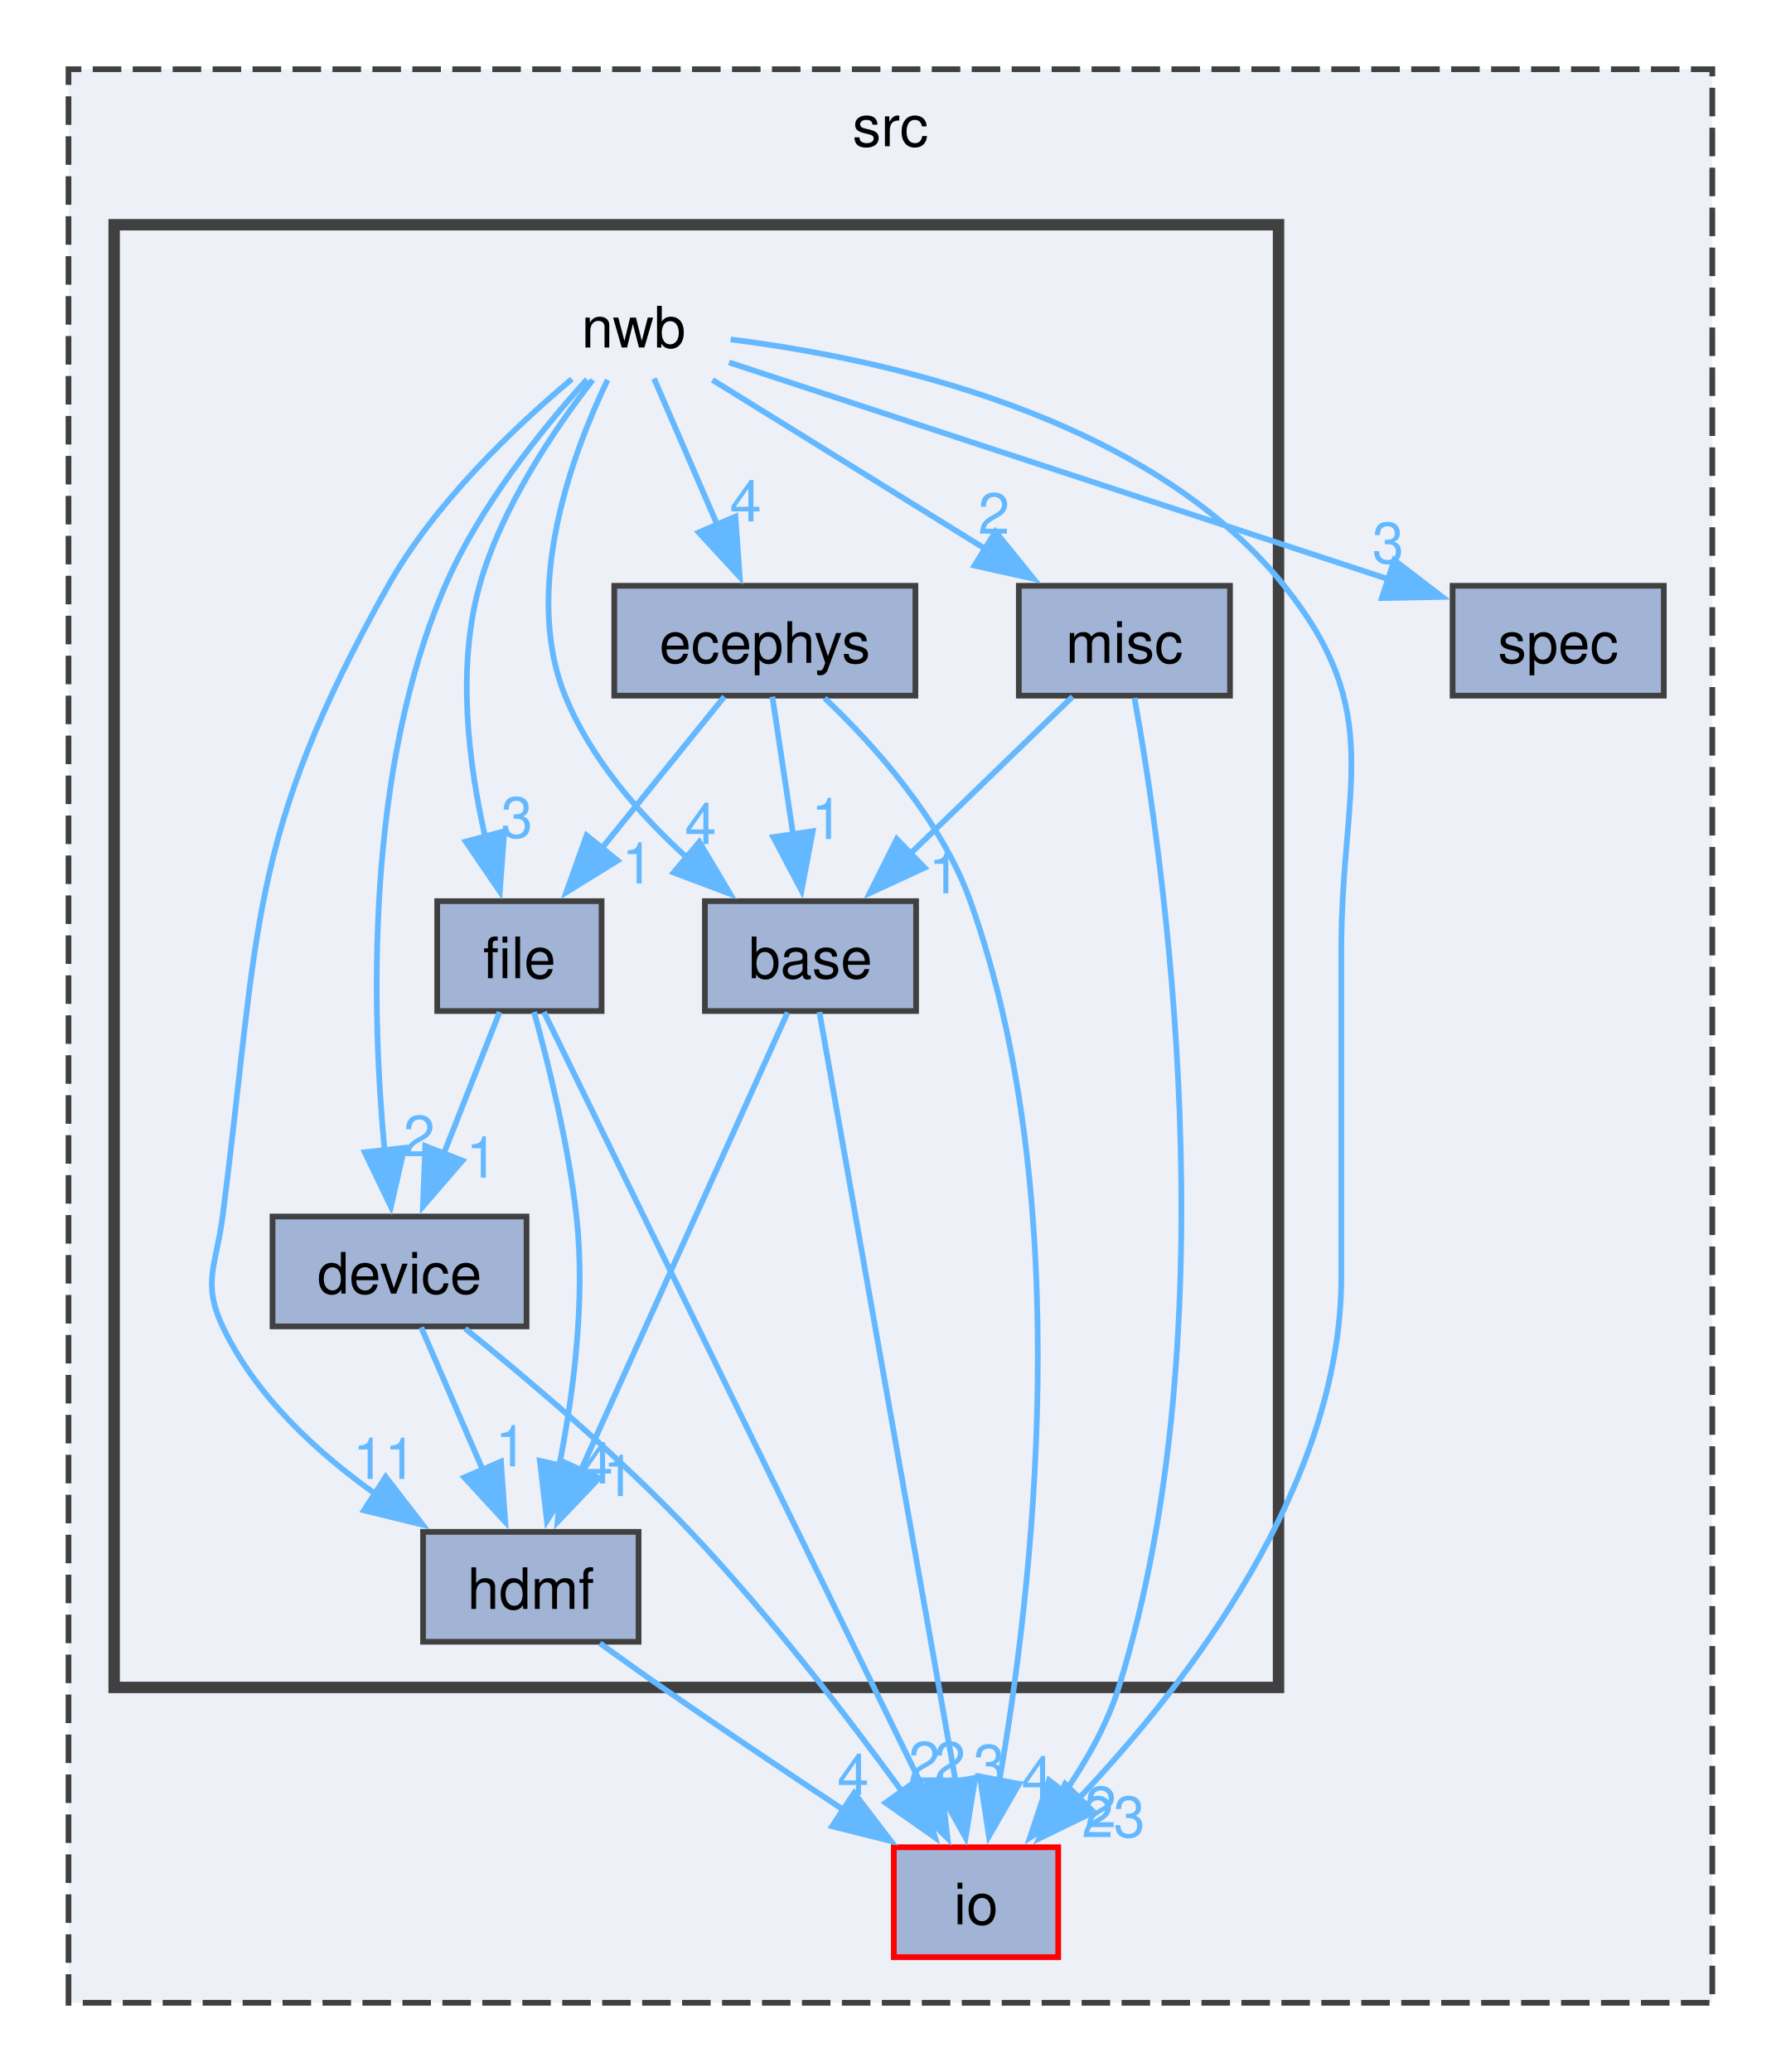
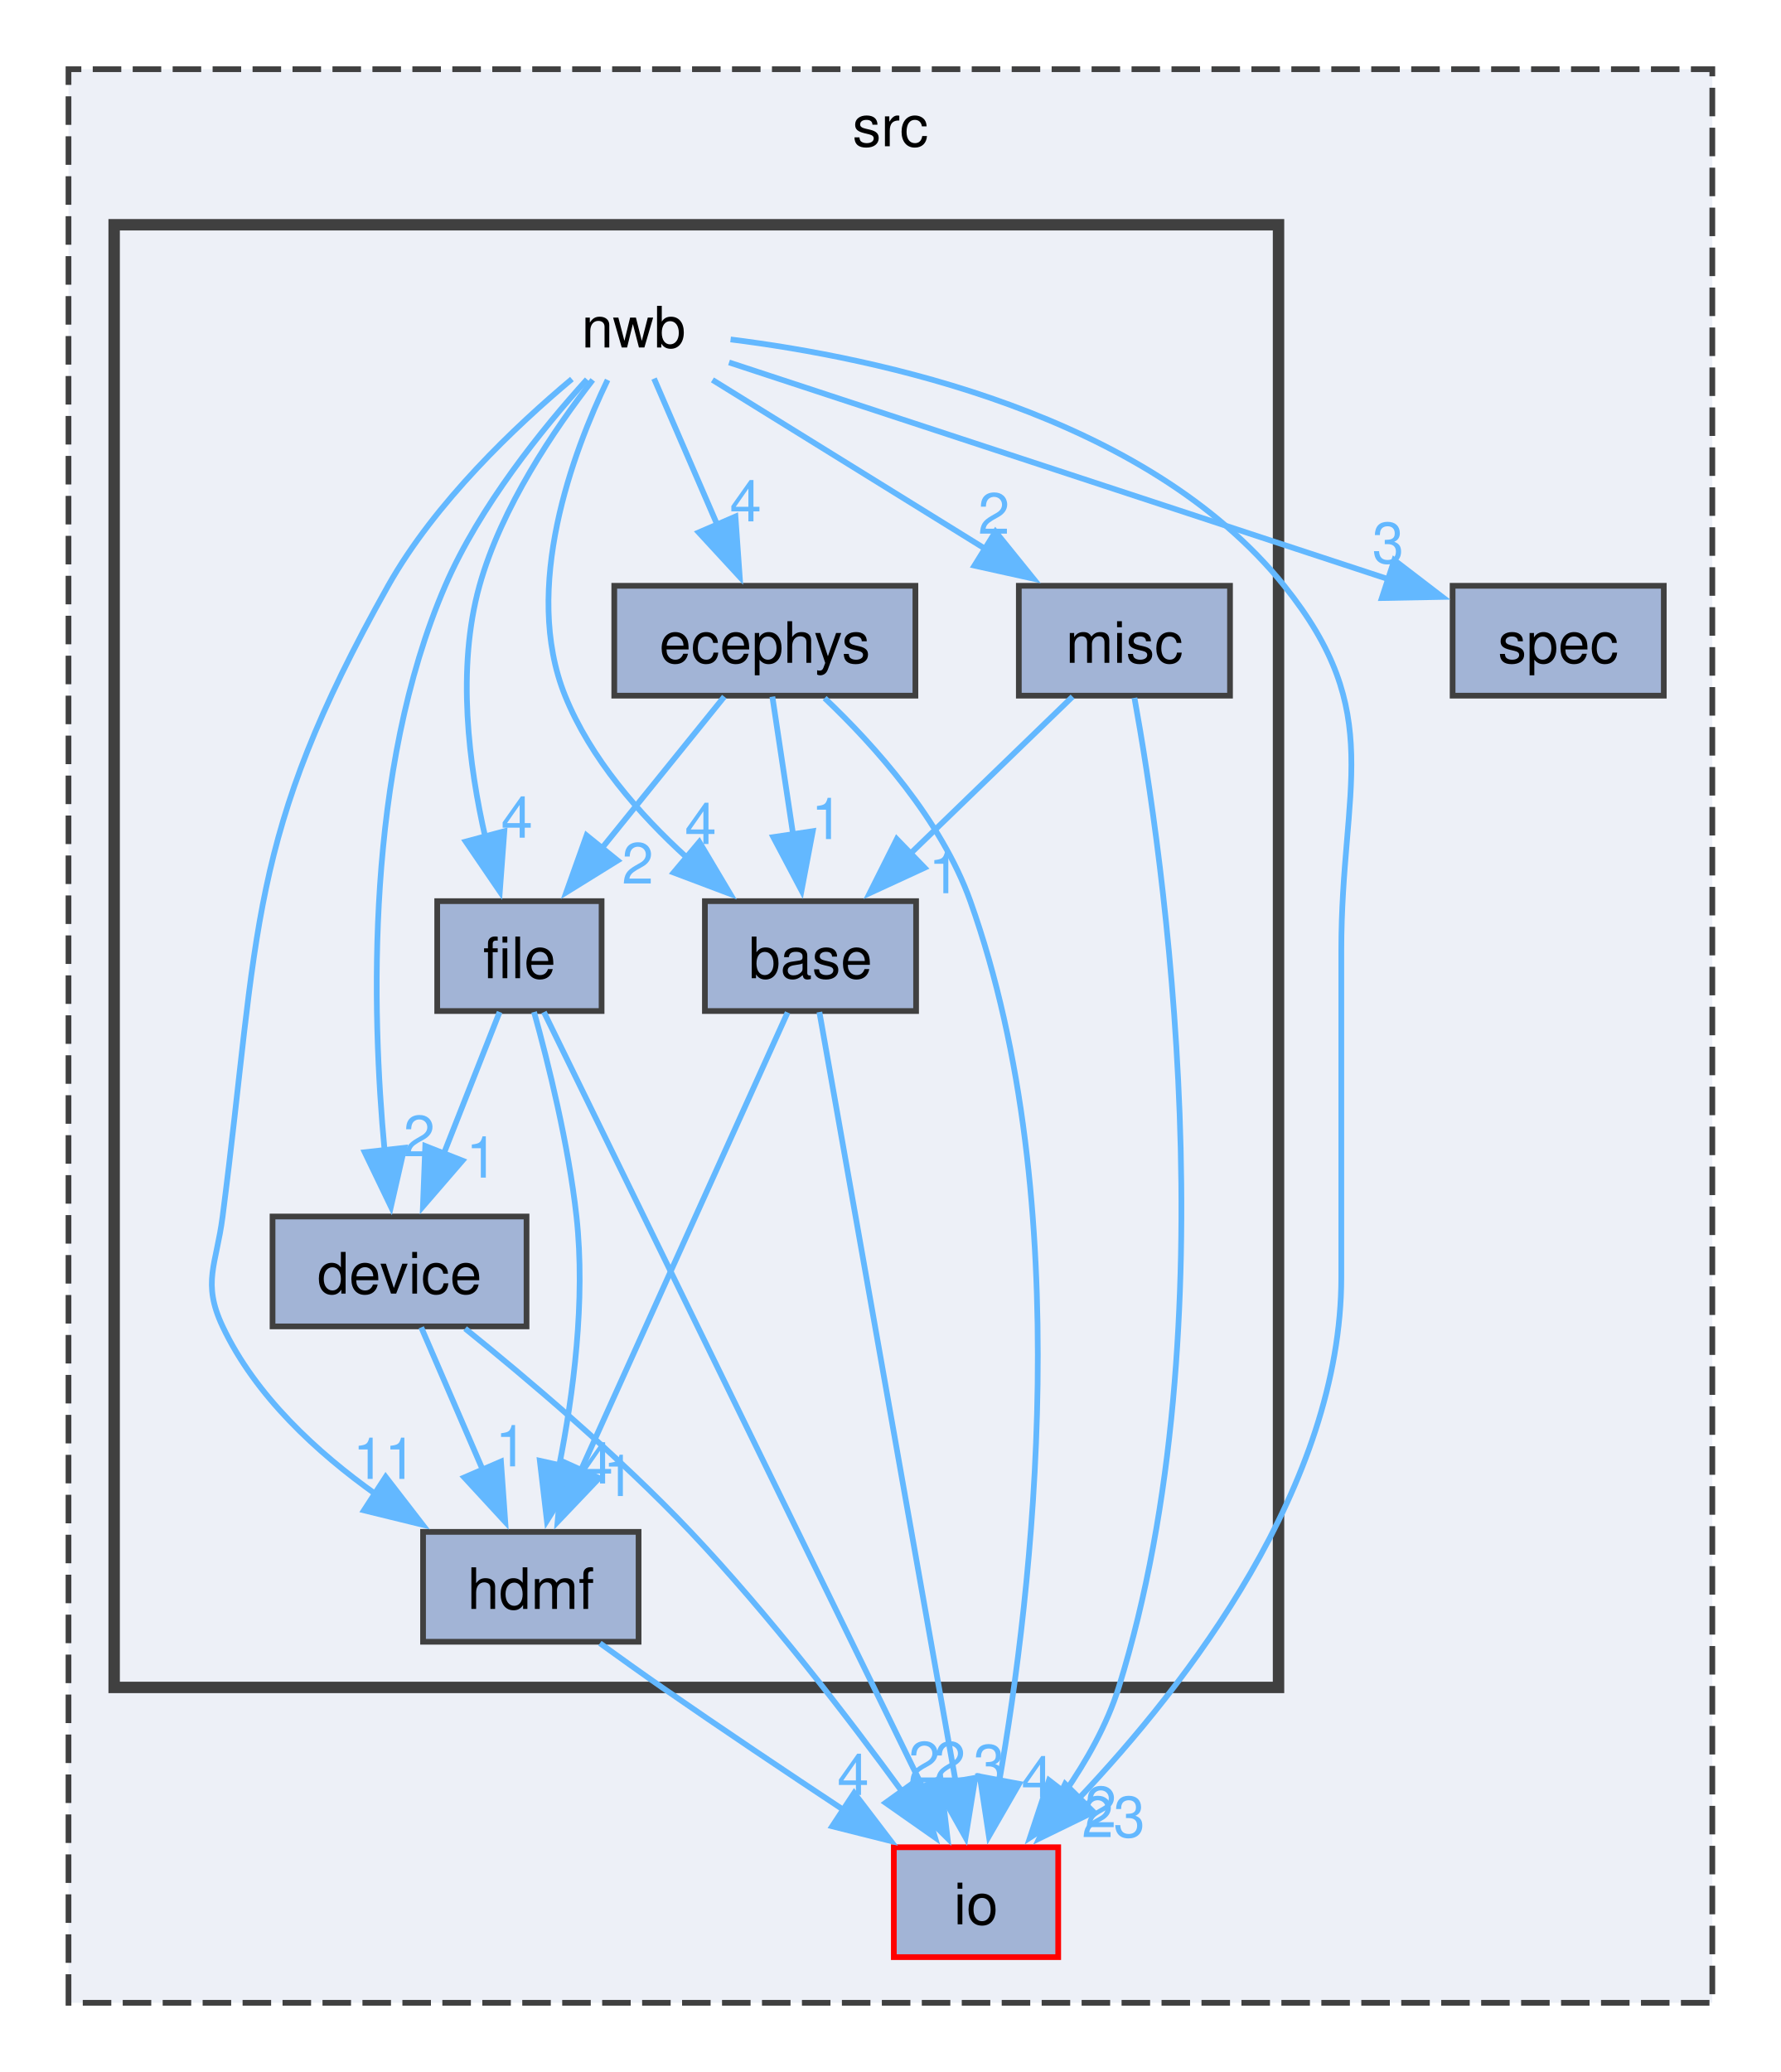
<svg xmlns="http://www.w3.org/2000/svg" xmlns:xlink="http://www.w3.org/1999/xlink" width="312pt" height="363pt" viewBox="0.00 0.00 312.00 362.75">
  <g id="graph0" class="graph" transform="scale(1 1) rotate(0) translate(4 358.75)">
    <g id="clust1" class="cluster">
      <g id="a_clust1">
        <a xlink:href="dir_68267d1309a1af8e8297ef4c3efbcdba.html" target="_top" xlink:title="src">
          <polygon fill="#edf0f7" stroke="#404040" stroke-dasharray="5,2" points="8,-8 8,-346.75 296,-346.75 296,-8 8,-8" />
          <text text-anchor="middle" x="152" y="-333.25" font-family="Helvetica,sans-Serif" font-size="10.00">src</text>
        </a>
      </g>
    </g>
    <g id="clust2" class="cluster">
      <g id="a_clust2">
        <a xlink:href="dir_3875c1e54b4d5fadc95eea4e5fdc191f.html" target="_top">
          <polygon fill="#edf0f7" stroke="#404040" stroke-width="2" points="16,-63.25 16,-319.5 220,-319.5 220,-63.25 16,-63.25" />
        </a>
      </g>
    </g>
    <g id="node1" class="node">
      <g id="a_node1">
        <a xlink:href="dir_c184e51c84f2c3f0345bbc8a0d75d3e1.html" target="_top" xlink:title="io">
          <polygon fill="#a2b4d6" stroke="red" points="181.4,-35.25 152.6,-35.25 152.6,-16 181.4,-16 181.4,-35.25" />
          <text text-anchor="middle" x="167" y="-21.75" font-family="Helvetica,sans-Serif" font-size="10.00">io</text>
        </a>
      </g>
    </g>
    <g id="node2" class="node">
      <g id="a_node2">
        <a xlink:href="dir_f7b006e91d0dca03ab8c40dbc00ee65e.html" target="_top" xlink:title="spec">
          <polygon fill="#a2b4d6" stroke="#404040" points="287.5,-256.25 250.5,-256.25 250.5,-237 287.5,-237 287.5,-256.25" />
          <text text-anchor="middle" x="269" y="-242.75" font-family="Helvetica,sans-Serif" font-size="10.00">spec</text>
        </a>
      </g>
    </g>
    <g id="node3" class="node">
      <text text-anchor="middle" x="107" y="-298" font-family="Helvetica,sans-Serif" font-size="10.00">nwb</text>
    </g>
    <g id="edge5" class="edge">
      <g id="a_edge5">
        <a xlink:href="dir_000011_000009.html" target="_top">
          <path fill="none" stroke="#63b8ff" d="M124,-299.41C149.38,-296.24 196.78,-286.41 221,-256.25 238.99,-233.84 231,-221.11 231,-192.38 231,-192.38 231,-192.38 231,-135.12 231,-98.71 203.93,-63.77 185,-43.79" />
          <polygon fill="#63b8ff" stroke="#63b8ff" points="187.59,-41.43 178.06,-36.78 182.61,-46.35 187.59,-41.43" />
        </a>
      </g>
      <g id="a_edge5-headlabel">
        <a xlink:href="dir_000011_000009.html" target="_top" xlink:title="23">
          <text text-anchor="middle" x="191.07" y="-37.03" font-family="Helvetica,sans-Serif" font-size="10.00" fill="#63b8ff">23</text>
        </a>
      </g>
    </g>
    <g id="edge7" class="edge">
      <g id="a_edge7">
        <a xlink:href="dir_000011_000013.html" target="_top">
          <path fill="none" stroke="#63b8ff" d="M123.73,-295.38C151.04,-286.4 205.55,-268.48 239.48,-257.33" />
          <polygon fill="#63b8ff" stroke="#63b8ff" points="240.28,-260.75 248.69,-254.3 238.1,-254.1 240.28,-260.75" />
        </a>
      </g>
      <g id="a_edge7-headlabel">
        <a xlink:href="dir_000011_000013.html" target="_top" xlink:title="3">
          <text text-anchor="middle" x="239.19" y="-260.22" font-family="Helvetica,sans-Serif" font-size="10.00" fill="#63b8ff">3</text>
        </a>
      </g>
    </g>
    <g id="node4" class="node">
      <g id="a_node4">
        <a xlink:href="dir_2c5b7fd6b972088aa6b0c8b33452cfb2.html" target="_top" xlink:title="base">
          <polygon fill="#a2b4d6" stroke="#404040" points="156.5,-201 119.5,-201 119.5,-181.75 156.5,-181.75 156.5,-201" />
          <text text-anchor="middle" x="138" y="-187.5" font-family="Helvetica,sans-Serif" font-size="10.00">base</text>
        </a>
      </g>
    </g>
    <g id="edge2" class="edge">
      <g id="a_edge2">
        <a xlink:href="dir_000011_000000.html" target="_top">
          <path fill="none" stroke="#63b8ff" d="M102.45,-292.31C96.42,-279.76 87.4,-255.84 95,-237 99.43,-226.01 108.01,-216.21 116.35,-208.62" />
          <polygon fill="#63b8ff" stroke="#63b8ff" points="118.52,-211.37 123.93,-202.27 114.02,-206.01 118.52,-211.37" />
        </a>
      </g>
      <g id="a_edge2-headlabel">
        <a xlink:href="dir_000011_000000.html" target="_top" xlink:title="4">
          <text text-anchor="middle" x="118.75" y="-211.01" font-family="Helvetica,sans-Serif" font-size="10.00" fill="#63b8ff">4</text>
        </a>
      </g>
    </g>
    <g id="node5" class="node">
      <g id="a_node5">
        <a xlink:href="dir_768b474e02849cb20a8de3864ffdf8c9.html" target="_top" xlink:title="device">
          <polygon fill="#a2b4d6" stroke="#404040" points="88.25,-145.75 43.75,-145.75 43.75,-126.5 88.25,-126.5 88.25,-145.75" />
          <text text-anchor="middle" x="66" y="-132.25" font-family="Helvetica,sans-Serif" font-size="10.00">device</text>
        </a>
      </g>
    </g>
    <g id="edge4" class="edge">
      <g id="a_edge4">
        <a xlink:href="dir_000011_000003.html" target="_top">
          <path fill="none" stroke="#63b8ff" d="M98.85,-292.41C91.19,-283.95 80.04,-270.23 74,-256.25 59.99,-223.83 61.09,-181.8 63.38,-157.31" />
          <polygon fill="#63b8ff" stroke="#63b8ff" points="66.85,-157.79 64.49,-147.47 59.9,-157.01 66.85,-157.79" />
        </a>
      </g>
      <g id="a_edge4-headlabel">
        <a xlink:href="dir_000011_000003.html" target="_top" xlink:title="2">
          <text text-anchor="middle" x="69.44" y="-156.3" font-family="Helvetica,sans-Serif" font-size="10.00" fill="#63b8ff">2</text>
        </a>
      </g>
    </g>
    <g id="node6" class="node">
      <g id="a_node6">
        <a xlink:href="dir_233c518972f8f5648ed7849c4d3f4524.html" target="_top" xlink:title="ecephys">
          <polygon fill="#a2b4d6" stroke="#404040" points="156.38,-256.25 103.62,-256.25 103.62,-237 156.38,-237 156.38,-256.25" />
          <text text-anchor="middle" x="130" y="-242.75" font-family="Helvetica,sans-Serif" font-size="10.00">ecephys</text>
        </a>
      </g>
    </g>
    <g id="edge1" class="edge">
      <g id="a_edge1">
        <a xlink:href="dir_000011_000005.html" target="_top">
          <path fill="none" stroke="#63b8ff" d="M110.59,-292.55C113.55,-285.72 117.84,-275.77 121.65,-266.97" />
          <polygon fill="#63b8ff" stroke="#63b8ff" points="124.85,-268.38 125.6,-257.81 118.42,-265.6 124.85,-268.38" />
        </a>
      </g>
      <g id="a_edge1-headlabel">
        <a xlink:href="dir_000011_000005.html" target="_top" xlink:title="4">
          <text text-anchor="middle" x="126.63" y="-267.54" font-family="Helvetica,sans-Serif" font-size="10.00" fill="#63b8ff">4</text>
        </a>
      </g>
    </g>
    <g id="node7" class="node">
      <g id="a_node7">
        <a xlink:href="dir_f14b33441b8f3c4a1a213ba2de2e3c66.html" target="_top" xlink:title="file">
          <polygon fill="#a2b4d6" stroke="#404040" points="101.4,-201 72.6,-201 72.6,-181.75 101.4,-181.75 101.4,-201" />
          <text text-anchor="middle" x="87" y="-187.5" font-family="Helvetica,sans-Serif" font-size="10.00">file</text>
        </a>
      </g>
    </g>
    <g id="edge6" class="edge">
      <g id="a_edge6">
        <a xlink:href="dir_000011_000006.html" target="_top">
          <path fill="none" stroke="#63b8ff" d="M99.85,-292.32C93.23,-283.8 83.84,-270.03 80,-256.25 75.96,-241.76 78.12,-224.8 81.07,-212" />
          <polygon fill="#63b8ff" stroke="#63b8ff" points="84.36,-213.25 83.57,-202.69 77.6,-211.44 84.36,-213.25" />
        </a>
      </g>
      <g id="a_edge6-headlabel">
-         <a xlink:href="dir_000011_000006.html" target="_top" xlink:title="3">
-           <text text-anchor="middle" x="86.56" y="-212.12" font-family="Helvetica,sans-Serif" font-size="10.00" fill="#63b8ff">3</text>
+         <a xlink:href="dir_000011_000006.html" target="_top" xlink:title="4">
+           <text text-anchor="middle" x="86.56" y="-212.12" font-family="Helvetica,sans-Serif" font-size="10.00" fill="#63b8ff">4</text>
        </a>
      </g>
    </g>
    <g id="node8" class="node">
      <g id="a_node8">
        <a xlink:href="dir_42a4622eeadeb301e554ade53994b57b.html" target="_top" xlink:title="hdmf">
          <polygon fill="#a2b4d6" stroke="#404040" points="107.88,-90.5 70.12,-90.5 70.12,-71.25 107.88,-71.25 107.88,-90.5" />
          <text text-anchor="middle" x="89" y="-77" font-family="Helvetica,sans-Serif" font-size="10.00">hdmf</text>
        </a>
      </g>
    </g>
    <g id="edge3" class="edge">
      <g id="a_edge3">
        <a xlink:href="dir_000011_000008.html" target="_top">
          <path fill="none" stroke="#63b8ff" d="M96.2,-292.47C86.39,-284.25 72.22,-270.88 64,-256.25 39.14,-211.98 41.5,-196.11 35,-145.75 33.91,-137.26 31.36,-134.24 35,-126.5 40.71,-114.37 51.52,-104.41 61.97,-97" />
          <polygon fill="#63b8ff" stroke="#63b8ff" points="63.57,-100.14 70.05,-91.75 59.76,-94.27 63.57,-100.14" />
        </a>
      </g>
      <g id="a_edge3-headlabel">
        <a xlink:href="dir_000011_000008.html" target="_top" xlink:title="11">
          <text text-anchor="middle" x="63.38" y="-99.78" font-family="Helvetica,sans-Serif" font-size="10.00" fill="#63b8ff">11</text>
        </a>
      </g>
    </g>
    <g id="node9" class="node">
      <g id="a_node9">
        <a xlink:href="dir_f7e250f2dab84b749f9aab45f742d0c7.html" target="_top" xlink:title="misc">
          <polygon fill="#a2b4d6" stroke="#404040" points="211.5,-256.25 174.5,-256.25 174.5,-237 211.5,-237 211.5,-256.25" />
          <text text-anchor="middle" x="193" y="-242.75" font-family="Helvetica,sans-Serif" font-size="10.00">misc</text>
        </a>
      </g>
    </g>
    <g id="edge8" class="edge">
      <g id="a_edge8">
        <a xlink:href="dir_000011_000010.html" target="_top">
          <path fill="none" stroke="#63b8ff" d="M120.82,-292.32C133.75,-284.31 153.35,-272.18 168.86,-262.57" />
          <polygon fill="#63b8ff" stroke="#63b8ff" points="170.41,-265.73 177.07,-257.49 166.72,-259.78 170.41,-265.73" />
        </a>
      </g>
      <g id="a_edge8-headlabel">
        <a xlink:href="dir_000011_000010.html" target="_top" xlink:title="2">
          <text text-anchor="middle" x="170.13" y="-265.37" font-family="Helvetica,sans-Serif" font-size="10.00" fill="#63b8ff">2</text>
        </a>
      </g>
    </g>
    <g id="edge10" class="edge">
      <g id="a_edge10">
        <a xlink:href="dir_000000_000009.html" target="_top">
          <path fill="none" stroke="#63b8ff" d="M139.56,-181.57C144.06,-156.14 157.18,-82.1 163.5,-46.37" />
          <polygon fill="#63b8ff" stroke="#63b8ff" points="166.87,-47.42 165.17,-36.96 159.98,-46.2 166.87,-47.42" />
        </a>
      </g>
      <g id="a_edge10-headlabel">
        <a xlink:href="dir_000000_000009.html" target="_top" xlink:title="3">
          <text text-anchor="middle" x="169.3" y="-46.09" font-family="Helvetica,sans-Serif" font-size="10.00" fill="#63b8ff">3</text>
        </a>
      </g>
    </g>
    <g id="edge9" class="edge">
      <g id="a_edge9">
        <a xlink:href="dir_000000_000008.html" target="_top">
          <path fill="none" stroke="#63b8ff" d="M133.99,-181.5C126.09,-164.01 108.37,-124.77 97.68,-101.09" />
          <polygon fill="#63b8ff" stroke="#63b8ff" points="100.99,-99.93 93.69,-92.26 94.61,-102.81 100.99,-99.93" />
        </a>
      </g>
      <g id="a_edge9-headlabel">
        <a xlink:href="dir_000000_000008.html" target="_top" xlink:title="1">
          <text text-anchor="middle" x="104.44" y="-96.78" font-family="Helvetica,sans-Serif" font-size="10.00" fill="#63b8ff">1</text>
        </a>
      </g>
    </g>
    <g id="edge12" class="edge">
      <g id="a_edge12">
        <a xlink:href="dir_000003_000009.html" target="_top">
          <path fill="none" stroke="#63b8ff" d="M77.49,-126.12C88.2,-117.48 104.38,-103.83 117,-90.5 130.73,-75.99 144.6,-57.95 154.23,-44.75" />
          <polygon fill="#63b8ff" stroke="#63b8ff" points="156.83,-47.13 159.82,-36.96 151.15,-43.04 156.83,-47.13" />
        </a>
      </g>
      <g id="a_edge12-headlabel">
        <a xlink:href="dir_000003_000009.html" target="_top" xlink:title="2">
          <text text-anchor="middle" x="157.93" y="-46.6" font-family="Helvetica,sans-Serif" font-size="10.00" fill="#63b8ff">2</text>
        </a>
      </g>
    </g>
    <g id="edge11" class="edge">
      <g id="a_edge11">
        <a xlink:href="dir_000003_000008.html" target="_top">
          <path fill="none" stroke="#63b8ff" d="M69.8,-126.33C72.74,-119.51 76.94,-109.81 80.65,-101.2" />
          <polygon fill="#63b8ff" stroke="#63b8ff" points="83.77,-102.82 84.52,-92.25 77.34,-100.04 83.77,-102.82" />
        </a>
      </g>
      <g id="a_edge11-headlabel">
        <a xlink:href="dir_000003_000008.html" target="_top" xlink:title="1">
          <text text-anchor="middle" x="85.55" y="-101.98" font-family="Helvetica,sans-Serif" font-size="10.00" fill="#63b8ff">1</text>
        </a>
      </g>
    </g>
    <g id="edge14" class="edge">
      <g id="a_edge14">
        <a xlink:href="dir_000005_000009.html" target="_top">
          <path fill="none" stroke="#63b8ff" d="M140.48,-236.57C149.18,-228.31 160.92,-215.25 166,-201 184.92,-147.9 176.85,-79.79 171.04,-46.6" />
          <polygon fill="#63b8ff" stroke="#63b8ff" points="174.55,-46.36 169.26,-37.18 167.67,-47.65 174.55,-46.36" />
        </a>
      </g>
      <g id="a_edge14-headlabel">
        <a xlink:href="dir_000005_000009.html" target="_top" xlink:title="4">
          <text text-anchor="middle" x="177.73" y="-44" font-family="Helvetica,sans-Serif" font-size="10.00" fill="#63b8ff">4</text>
        </a>
      </g>
    </g>
    <g id="edge13" class="edge">
      <g id="a_edge13">
        <a xlink:href="dir_000005_000000.html" target="_top">
          <path fill="none" stroke="#63b8ff" d="M131.32,-236.83C132.31,-230.24 133.71,-220.96 134.97,-212.57" />
          <polygon fill="#63b8ff" stroke="#63b8ff" points="138.4,-213.26 136.43,-202.86 131.48,-212.22 138.4,-213.26" />
        </a>
      </g>
      <g id="a_edge13-headlabel">
        <a xlink:href="dir_000005_000000.html" target="_top" xlink:title="1">
          <text text-anchor="middle" x="140.9" y="-211.87" font-family="Helvetica,sans-Serif" font-size="10.00" fill="#63b8ff">1</text>
        </a>
      </g>
    </g>
    <g id="edge15" class="edge">
      <g id="a_edge15">
        <a xlink:href="dir_000005_000006.html" target="_top">
          <path fill="none" stroke="#63b8ff" d="M122.9,-236.83C117.08,-229.63 108.67,-219.21 101.44,-210.26" />
          <polygon fill="#63b8ff" stroke="#63b8ff" points="104.21,-208.12 95.21,-202.54 98.77,-212.52 104.21,-208.12" />
        </a>
      </g>
      <g id="a_edge15-headlabel">
-         <a xlink:href="dir_000005_000006.html" target="_top" xlink:title="1">
-           <text text-anchor="middle" x="107.73" y="-204.08" font-family="Helvetica,sans-Serif" font-size="10.00" fill="#63b8ff">1</text>
+         <a xlink:href="dir_000005_000006.html" target="_top" xlink:title="2">
+           <text text-anchor="middle" x="107.73" y="-204.08" font-family="Helvetica,sans-Serif" font-size="10.00" fill="#63b8ff">2</text>
        </a>
      </g>
    </g>
    <g id="edge18" class="edge">
      <g id="a_edge18">
        <a xlink:href="dir_000006_000009.html" target="_top">
          <path fill="none" stroke="#63b8ff" d="M91.3,-181.57C103.84,-155.92 140.53,-80.8 157.81,-45.44" />
          <polygon fill="#63b8ff" stroke="#63b8ff" points="160.77,-47.35 162.01,-36.83 154.48,-44.28 160.77,-47.35" />
        </a>
      </g>
      <g id="a_edge18-headlabel">
        <a xlink:href="dir_000006_000009.html" target="_top" xlink:title="2">
          <text text-anchor="middle" x="162.41" y="-46.59" font-family="Helvetica,sans-Serif" font-size="10.00" fill="#63b8ff">2</text>
        </a>
      </g>
    </g>
    <g id="edge17" class="edge">
      <g id="a_edge17">
        <a xlink:href="dir_000006_000003.html" target="_top">
          <path fill="none" stroke="#63b8ff" d="M83.53,-181.58C80.87,-174.84 77.1,-165.27 73.74,-156.74" />
          <polygon fill="#63b8ff" stroke="#63b8ff" points="77.02,-155.54 70.1,-147.52 70.51,-158.1 77.02,-155.54" />
        </a>
      </g>
      <g id="a_edge17-headlabel">
        <a xlink:href="dir_000006_000003.html" target="_top" xlink:title="1">
          <text text-anchor="middle" x="80.43" y="-152.56" font-family="Helvetica,sans-Serif" font-size="10.00" fill="#63b8ff">1</text>
        </a>
      </g>
    </g>
    <g id="edge16" class="edge">
      <g id="a_edge16">
        <a xlink:href="dir_000006_000008.html" target="_top">
          <path fill="none" stroke="#63b8ff" d="M89.57,-181.58C92.05,-172.65 95.6,-158.38 97,-145.75 98.62,-131.09 96.45,-114.56 93.95,-102" />
          <polygon fill="#63b8ff" stroke="#63b8ff" points="97.42,-101.44 91.82,-92.44 90.58,-102.96 97.42,-101.44" />
        </a>
      </g>
      <g id="a_edge16-headlabel">
        <a xlink:href="dir_000006_000008.html" target="_top" xlink:title="4">
          <text text-anchor="middle" x="100.64" y="-98.97" font-family="Helvetica,sans-Serif" font-size="10.00" fill="#63b8ff">4</text>
        </a>
      </g>
    </g>
    <g id="edge19" class="edge">
      <g id="a_edge19">
        <a xlink:href="dir_000008_000009.html" target="_top">
          <path fill="none" stroke="#63b8ff" d="M101.11,-70.99C104.61,-68.46 108.44,-65.72 112,-63.25 122.35,-56.07 133.95,-48.3 143.81,-41.78" />
          <polygon fill="#63b8ff" stroke="#63b8ff" points="145.65,-44.76 152.08,-36.34 141.8,-38.92 145.65,-44.76" />
        </a>
      </g>
      <g id="a_edge19-headlabel">
        <a xlink:href="dir_000008_000009.html" target="_top" xlink:title="4">
          <text text-anchor="middle" x="145.47" y="-44.41" font-family="Helvetica,sans-Serif" font-size="10.00" fill="#63b8ff">4</text>
        </a>
      </g>
    </g>
    <g id="edge21" class="edge">
      <g id="a_edge21">
        <a xlink:href="dir_000010_000009.html" target="_top">
          <path fill="none" stroke="#63b8ff" d="M194.76,-236.61C199.67,-209.57 211.88,-127.03 192,-63.25 189.97,-56.73 186.34,-50.33 182.47,-44.74" />
          <polygon fill="#63b8ff" stroke="#63b8ff" points="185.32,-42.72 176.45,-36.93 179.78,-46.99 185.32,-42.72" />
        </a>
      </g>
      <g id="a_edge21-headlabel">
        <a xlink:href="dir_000010_000009.html" target="_top" xlink:title="2">
          <text text-anchor="middle" x="188.84" y="-38.76" font-family="Helvetica,sans-Serif" font-size="10.00" fill="#63b8ff">2</text>
        </a>
      </g>
    </g>
    <g id="edge20" class="edge">
      <g id="a_edge20">
        <a xlink:href="dir_000010_000000.html" target="_top">
          <path fill="none" stroke="#63b8ff" d="M183.92,-236.83C176.16,-229.32 164.79,-218.31 155.3,-209.13" />
          <polygon fill="#63b8ff" stroke="#63b8ff" points="157.99,-206.85 148.37,-202.41 153.12,-211.88 157.99,-206.85" />
        </a>
      </g>
      <g id="a_edge20-headlabel">
        <a xlink:href="dir_000010_000000.html" target="_top" xlink:title="1">
          <text text-anchor="middle" x="161.46" y="-202.39" font-family="Helvetica,sans-Serif" font-size="10.00" fill="#63b8ff">1</text>
        </a>
      </g>
    </g>
  </g>
</svg>
